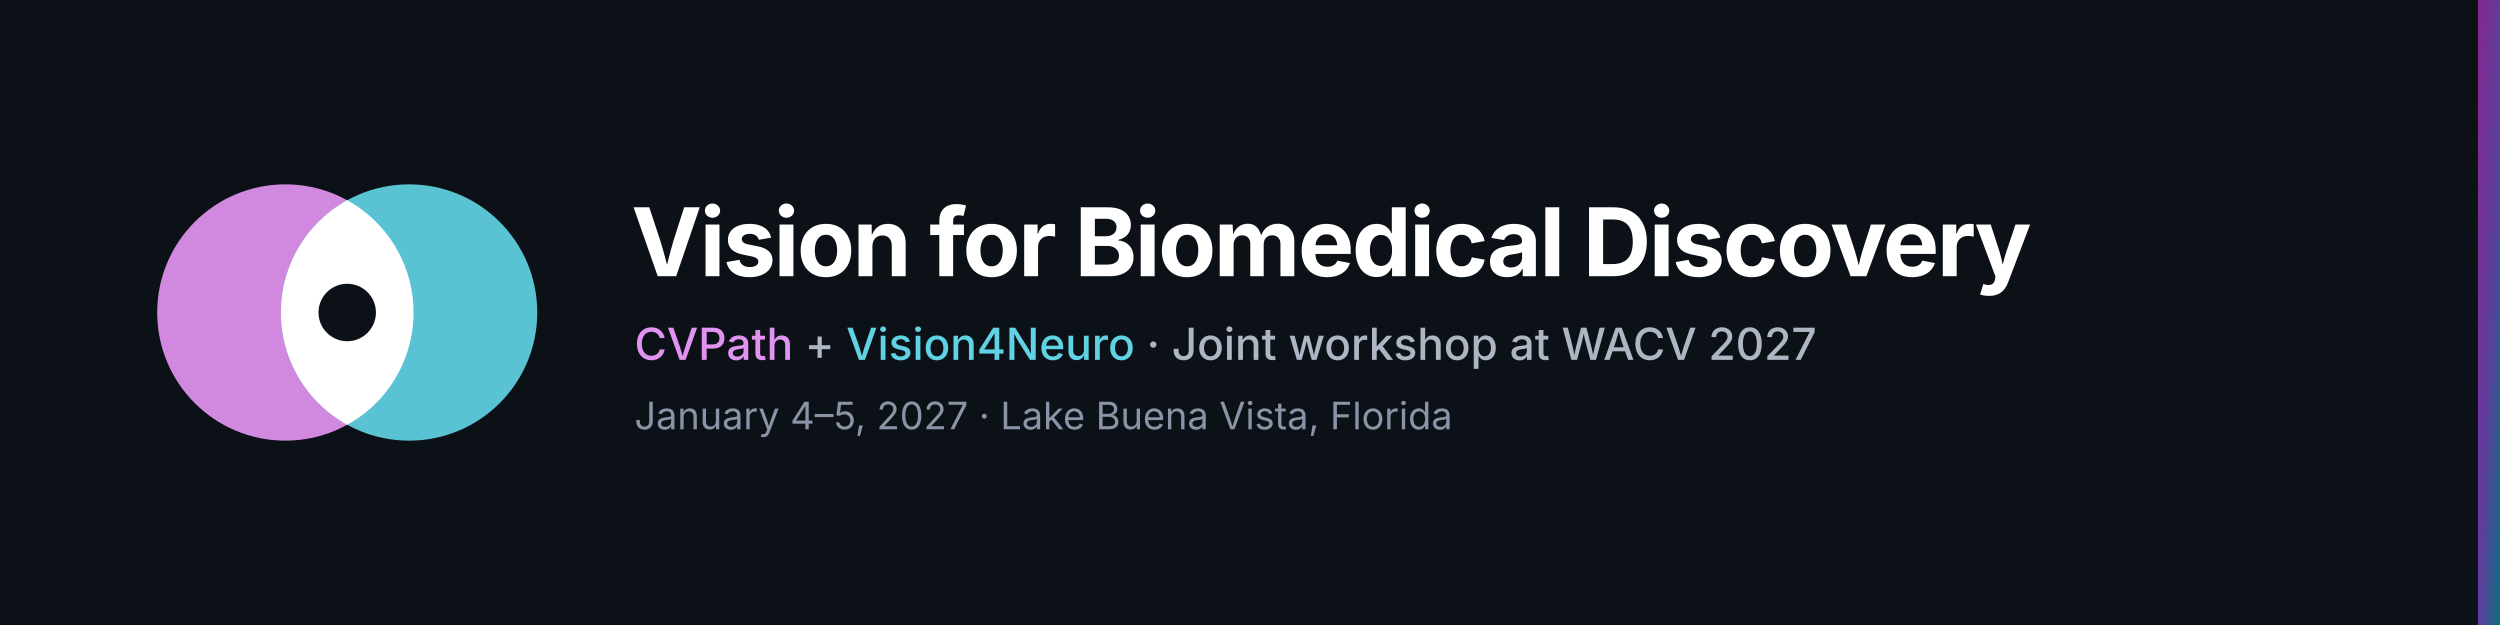
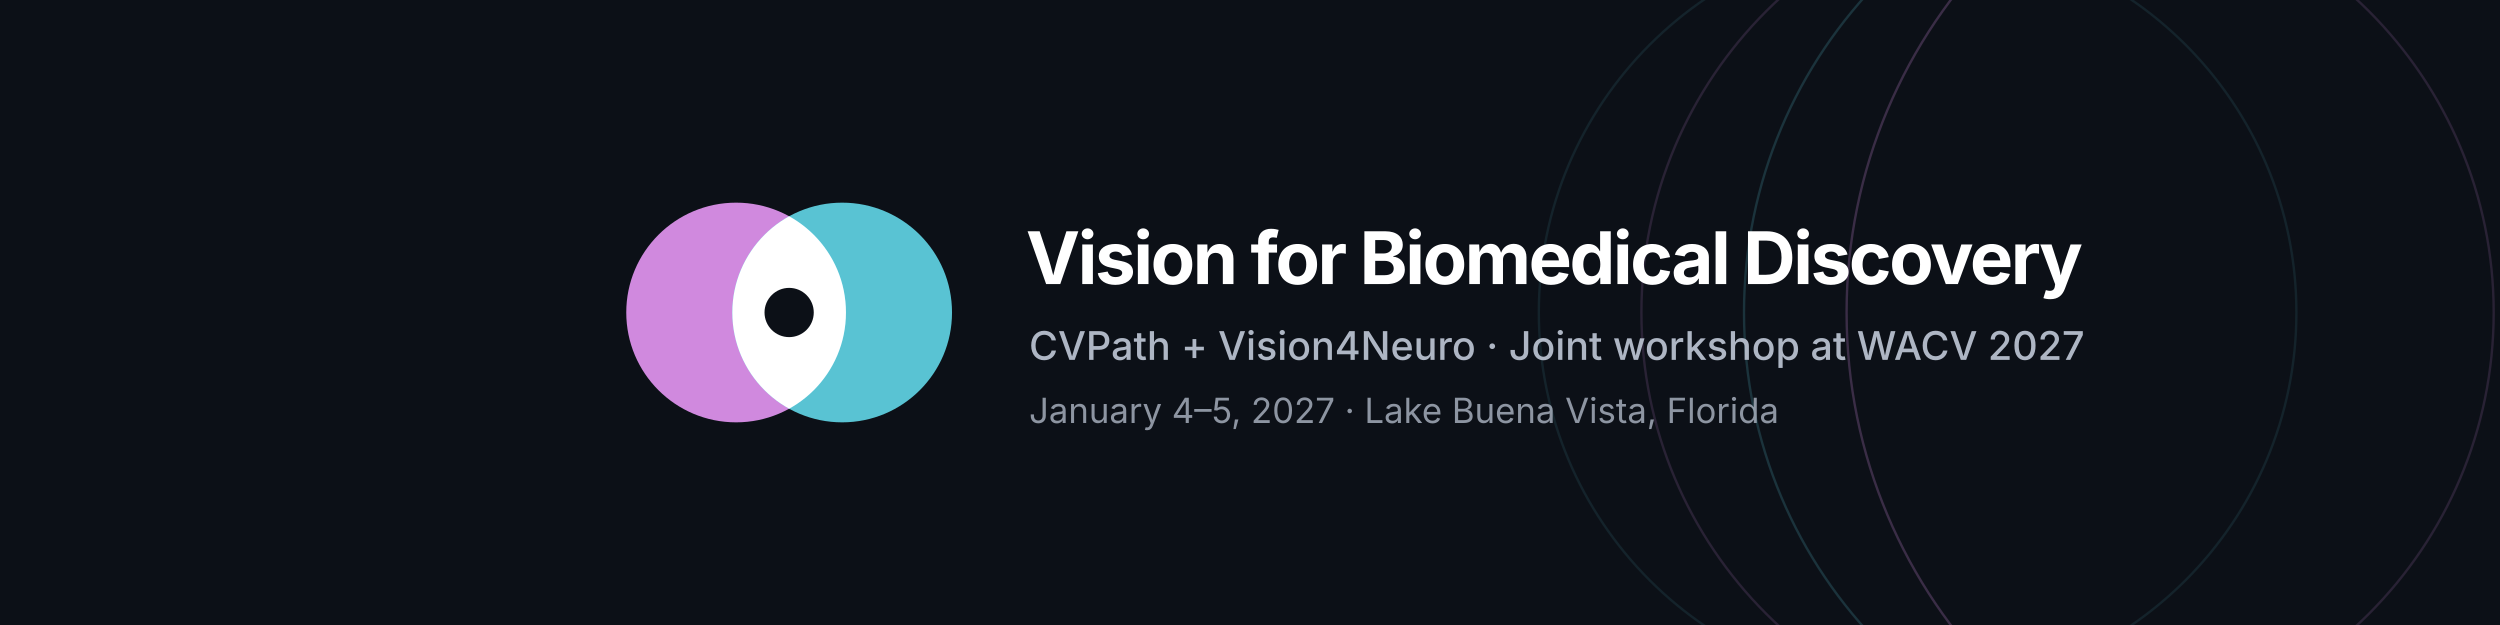
<svg xmlns="http://www.w3.org/2000/svg" viewBox="0 0 1584 396" width="1584" height="396">
  <defs>
    <linearGradient id="g" x1="0" y1="0" x2="1" y2="1">
      <stop stop-color="#86268f" />
      <stop offset=".55" stop-color="#5b3f9c" />
      <stop offset="1" stop-color="#0b6e7d" />
    </linearGradient>
  </defs>
  <rect width="1584" height="396" fill="#0c1017" />
-   <g transform="translate(80.0,58.0) scale(1.4)">
+   <circle cx="1500.0" cy="198.0" r="330.0" fill="none" stroke="#e194ef" stroke-width="1.5" opacity="0.22" />
+   <circle cx="1405.0" cy="198.0" r="300.0" fill="none" stroke="#5fd3e3" stroke-width="1.5" opacity="0.18" />
+   <circle cx="1310.0" cy="198.0" r="270.0" fill="none" stroke="#e194ef" stroke-width="1.5" opacity="0.14" />
+   <circle cx="1215.0" cy="198.0" r="240.0" fill="none" stroke="#5fd3e3" stroke-width="1.5" opacity="0.1" />
+   <g transform="translate(380.0,78.0) scale(1.2)">
    <defs>
      <clipPath id="cL">
        <circle cx="72" cy="100" r="58" />
      </clipPath>
    </defs>
    <circle cx="72" cy="100" r="58" fill="#e194ef" opacity="0.92" />
    <circle cx="128" cy="100" r="58" fill="#5fd3e3" opacity="0.92" />
    <circle cx="128" cy="100" r="58" fill="#ffffff" clip-path="url(#cL)" />
    <circle cx="100" cy="100" r="13" fill="#0c1017" />
  </g>
  <g font-family="&quot;Inter&quot;, -apple-system, &quot;Segoe UI&quot;, Roboto, Helvetica, Arial, sans-serif">
-     <text x="400.0" y="175.0" font-size="60.0" font-weight="700" fill="#ffffff" letter-spacing="-1.5">Vision for Biomedical Discovery</text>
-     <text x="402.0" y="228.0" font-size="28.0" font-weight="500" fill="#aeb6c4">
-       <tspan fill="#e194ef">CVPath</tspan> + <tspan fill="#5fd3e3">Vision4Neuro</tspan> · Joint workshop at WACV 2027</text>
-     <text x="402.0" y="272.0" font-size="24.0" fill="#8a94a6">January 4–5, 2027 · Lake Buena Vista, Florida</text>
+     <text x="650.0" y="180.0" font-size="46.0" font-weight="700" fill="#ffffff" letter-spacing="-1.5">Vision for Biomedical Discovery</text>
+     <text x="652.0" y="228.0" font-size="25.0" font-weight="500" fill="#aeb6c4">CVPath + Vision4Neuro · Joint workshop at WACV 2027</text>
+     <text x="652.0" y="268.0" font-size="22.0" fill="#aeb6c4" opacity=".8">January 4–5, 2027 · Lake Buena Vista, Florida</text>
  </g>
-   <rect x="1570.0" y="0" width="14.0" height="396" fill="url(#g)" />
</svg>
